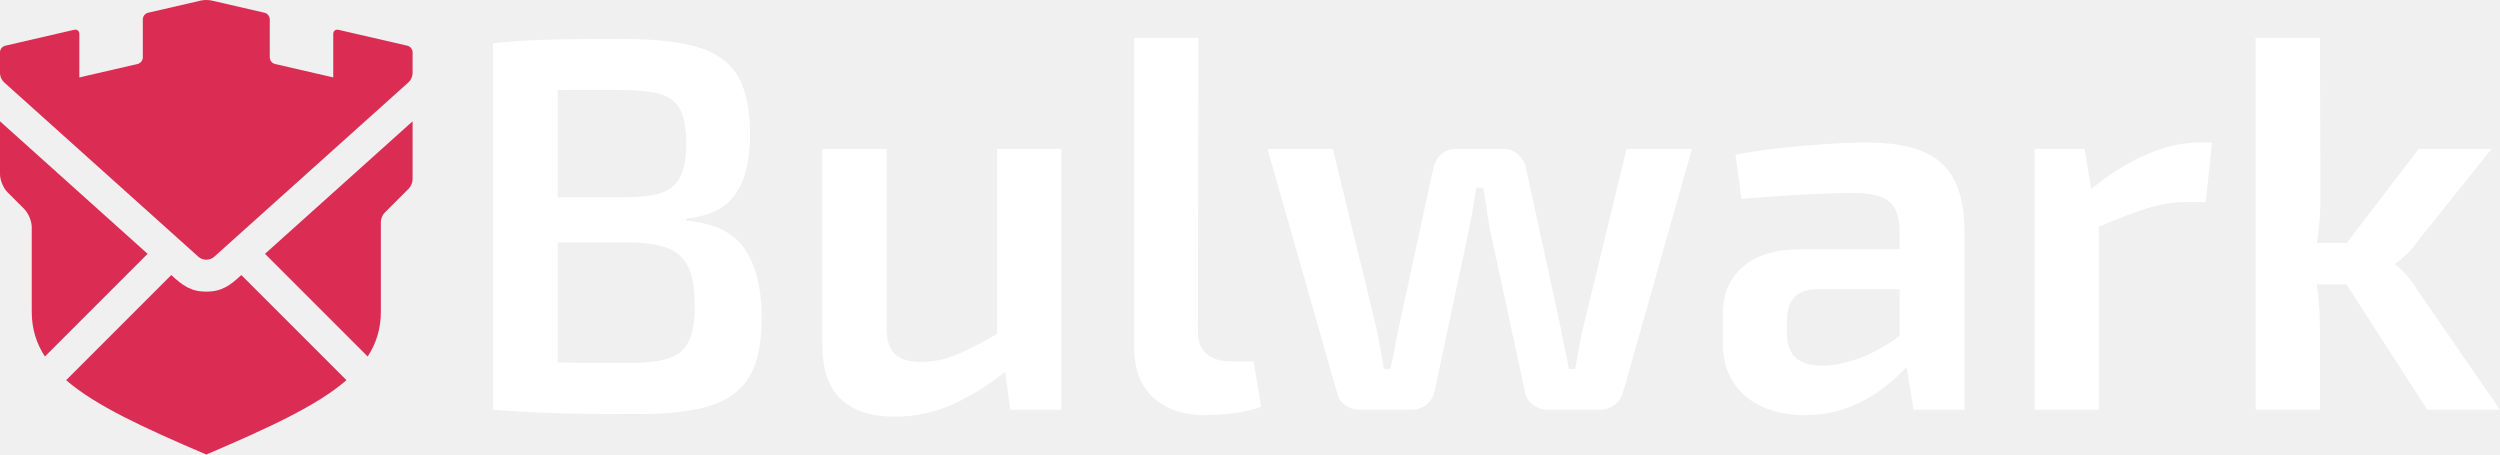
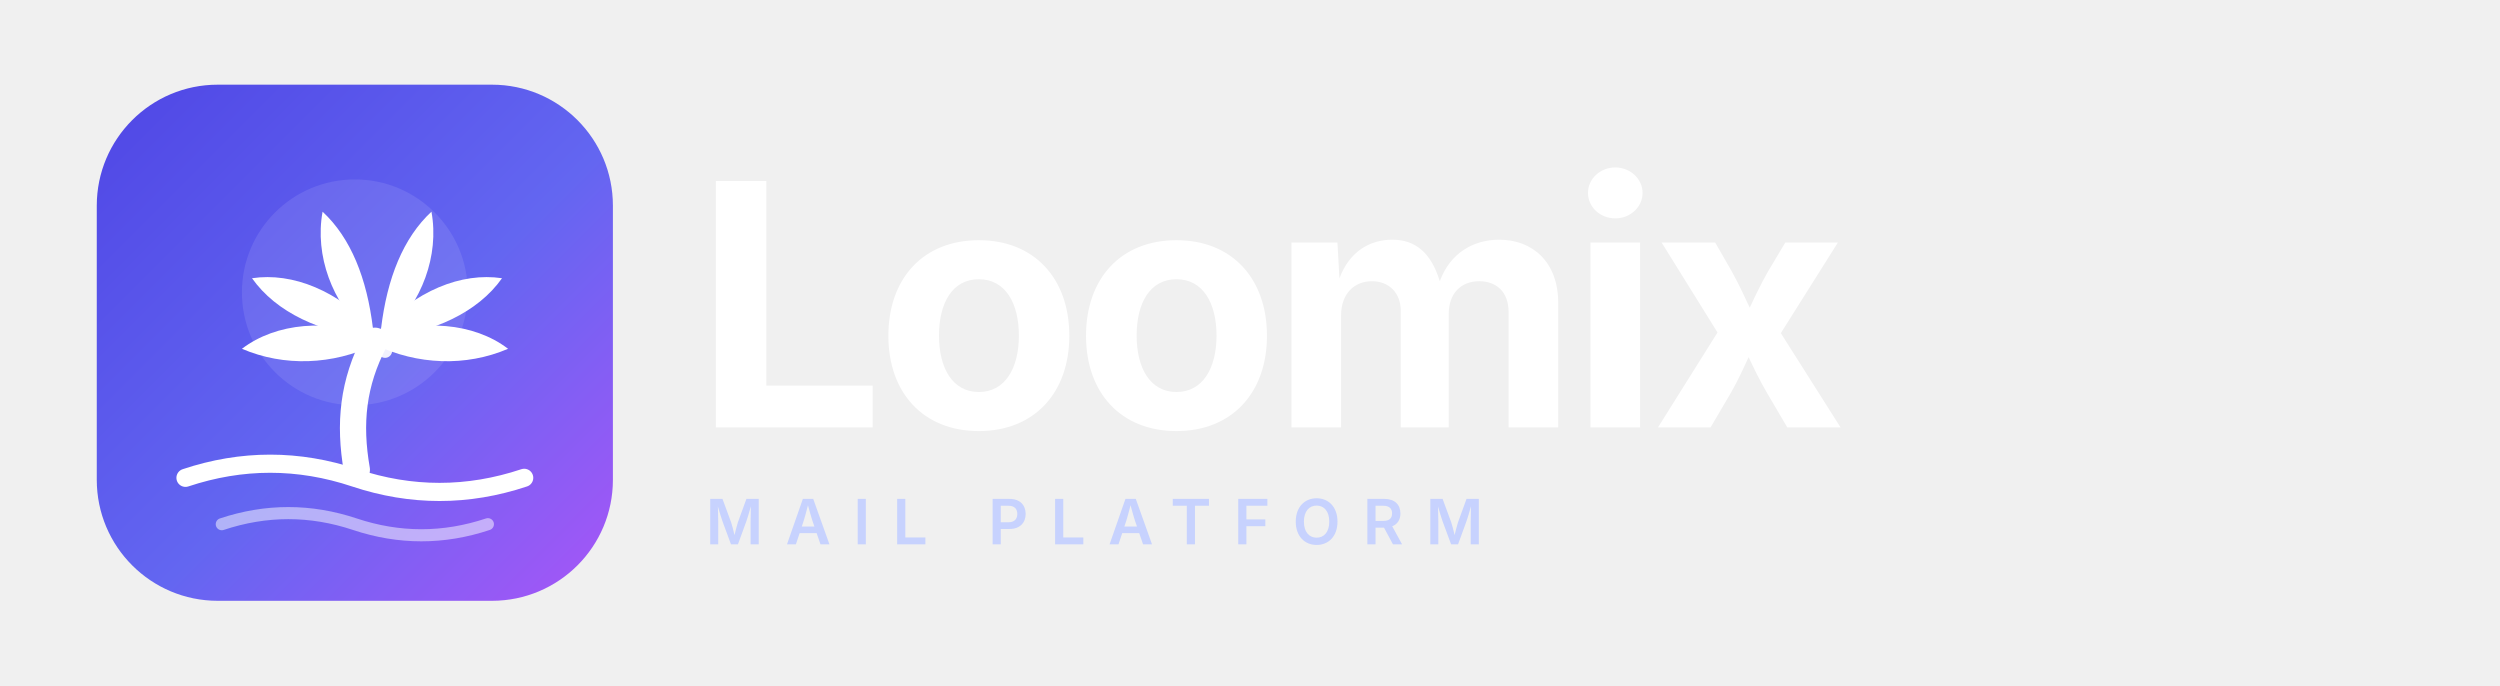
- <svg xmlns="http://www.w3.org/2000/svg" style="isolation:isolate" viewBox="0 0 550 100" width="550pt" height="100pt">
+ <svg xmlns="http://www.w3.org/2000/svg" viewBox="0 0 1240 340" role="img" aria-label="Loomix — Mail Platform">
  <defs>
-     <clipPath id="_clipPath_Pkf79aaI13puNiIfDobE0eRTpyGYfKL0">
-       <rect width="550" height="100" />
-     </clipPath>
+     <linearGradient id="g" x1="0" y1="0" x2="1" y2="1">
+       <stop offset="0" stop-color="#4f46e5" />
+       <stop offset="0.55" stop-color="#6366f1" />
+       <stop offset="1" stop-color="#a855f7" />
+     </linearGradient>
  </defs>
-   <g clip-path="url(#_clipPath_Pkf79aaI13puNiIfDobE0eRTpyGYfKL0)">
-     <rect width="550" height="100" style="fill:rgb(0,0,0)" fill-opacity="0" />
-     <path d=" M 137.073 8.567 L 137.073 8.567 L 137.073 8.567 Q 147.359 8.567 153.495 10.379 L 153.495 10.379 L 153.495 10.379 Q 159.631 12.19 162.319 16.748 L 162.319 16.748 L 162.319 16.748 Q 165.007 21.307 165.007 29.605 L 165.007 29.605 L 165.007 29.605 Q 165.007 38.254 161.734 42.812 L 161.734 42.812 L 161.734 42.812 Q 158.462 47.37 150.982 48.072 L 150.982 48.072 L 150.982 48.539 L 150.982 48.539 Q 160.215 49.357 163.897 54.85 L 163.897 54.85 L 163.897 54.85 Q 167.578 60.344 167.578 70.044 L 167.578 70.044 L 167.578 70.044 Q 167.578 78.343 164.832 82.901 L 164.832 82.901 L 164.832 82.901 Q 162.085 87.459 156.183 89.271 L 156.183 89.271 L 156.183 89.271 Q 150.281 91.082 140.813 91.082 L 140.813 91.082 L 140.813 91.082 Q 133.45 91.082 127.957 91.024 L 127.957 91.024 L 127.957 91.024 Q 122.464 90.965 117.906 90.732 L 117.906 90.732 L 117.906 90.732 Q 113.347 90.498 108.439 90.147 L 108.439 90.147 L 110.075 79.511 L 110.075 79.511 Q 112.88 79.628 120.477 79.745 L 120.477 79.745 L 120.477 79.745 Q 128.074 79.862 138.359 79.862 L 138.359 79.862 L 138.359 79.862 Q 143.852 79.862 147.008 78.869 L 147.008 78.869 L 147.008 78.869 Q 150.164 77.875 151.508 75.129 L 151.508 75.129 L 151.508 75.129 Q 152.852 72.382 152.852 67.356 L 152.852 67.356 L 152.852 67.356 Q 152.852 61.746 151.449 58.766 L 151.449 58.766 L 151.449 58.766 Q 150.047 55.785 146.833 54.558 L 146.833 54.558 L 146.833 54.558 Q 143.619 53.331 137.775 53.331 L 137.775 53.331 L 109.958 53.331 L 109.958 43.396 L 137.658 43.396 L 137.658 43.396 Q 142.684 43.396 145.547 42.403 L 145.547 42.403 L 145.547 42.403 Q 148.41 41.41 149.696 38.838 L 149.696 38.838 L 149.696 38.838 Q 150.982 36.267 150.982 31.475 L 150.982 31.475 L 150.982 31.475 Q 150.982 26.683 149.638 24.112 L 149.638 24.112 L 149.638 24.112 Q 148.294 21.54 145.138 20.664 L 145.138 20.664 L 145.138 20.664 Q 141.982 19.787 136.372 19.787 L 136.372 19.787 L 136.372 19.787 Q 130.178 19.787 125.386 19.787 L 125.386 19.787 L 125.386 19.787 Q 120.594 19.787 116.854 19.846 L 116.854 19.846 L 116.854 19.846 Q 113.114 19.904 110.075 20.138 L 110.075 20.138 L 108.439 9.502 L 108.439 9.502 Q 112.88 9.035 116.912 8.859 L 116.912 8.859 L 116.912 8.859 Q 120.944 8.684 125.795 8.626 L 125.795 8.626 L 125.795 8.626 Q 130.645 8.567 137.073 8.567 Z  M 108.439 9.502 L 122.698 9.502 L 122.698 90.147 L 108.439 90.147 L 108.439 9.502 Z  M 180.902 32.761 L 195.044 32.761 L 195.044 71.564 L 195.044 71.564 Q 194.928 75.888 196.739 77.758 L 196.739 77.758 L 196.739 77.758 Q 198.551 79.628 202.641 79.628 L 202.641 79.628 L 202.641 79.628 Q 206.732 79.628 210.823 77.875 L 210.823 77.875 L 210.823 77.875 Q 214.914 76.122 220.757 72.616 L 220.757 72.616 L 222.16 81.031 L 222.16 81.031 Q 215.615 86.29 209.537 88.978 L 209.537 88.978 L 209.537 88.978 Q 203.46 91.667 196.914 91.667 L 196.914 91.667 L 196.914 91.667 Q 180.902 91.667 180.902 75.888 L 180.902 75.888 L 180.902 32.761 Z  M 219.355 32.761 L 233.497 32.761 L 233.497 90.147 L 222.277 90.147 L 220.757 79.044 L 219.355 77.408 L 219.355 32.761 Z  M 249.509 8.333 L 263.651 8.333 L 263.534 72.849 L 263.534 72.849 Q 263.534 76.122 265.404 77.817 L 265.404 77.817 L 265.404 77.817 Q 267.274 79.511 270.781 79.511 L 270.781 79.511 L 275.806 79.511 L 277.443 89.446 L 277.443 89.446 Q 276.157 90.03 273.878 90.498 L 273.878 90.498 L 273.878 90.498 Q 271.599 90.965 269.203 91.141 L 269.203 91.141 L 269.203 91.141 Q 266.807 91.316 265.054 91.316 L 265.054 91.316 L 265.054 91.316 Q 257.924 91.316 253.717 87.459 L 253.717 87.459 L 253.717 87.459 Q 249.509 83.602 249.509 76.356 L 249.509 76.356 L 249.509 8.333 Z  M 357.854 32.761 L 372.23 32.761 L 357.036 86.407 L 357.036 86.407 Q 356.569 88.043 355.166 89.095 L 355.166 89.095 L 355.166 89.095 Q 353.763 90.147 351.893 90.147 L 351.893 90.147 L 340.556 90.147 L 340.556 90.147 Q 338.686 90.147 337.167 88.978 L 337.167 88.978 L 337.167 88.978 Q 335.647 87.81 335.414 85.823 L 335.414 85.823 L 327.817 50.643 L 327.817 50.643 Q 327.349 48.305 327.057 45.968 L 327.057 45.968 L 327.057 45.968 Q 326.765 43.63 326.297 41.293 L 326.297 41.293 L 324.778 41.293 L 324.778 41.293 Q 324.427 43.63 324.018 45.968 L 324.018 45.968 L 324.018 45.968 Q 323.609 48.305 323.142 50.643 L 323.142 50.643 L 315.662 85.823 L 315.662 85.823 Q 315.311 87.81 313.85 88.978 L 313.85 88.978 L 313.85 88.978 Q 312.389 90.147 310.402 90.147 L 310.402 90.147 L 299.182 90.147 L 299.182 90.147 Q 297.312 90.147 295.909 89.095 L 295.909 89.095 L 295.909 89.095 Q 294.507 88.043 294.156 86.407 L 294.156 86.407 L 278.845 32.761 L 293.221 32.761 L 302.805 72.148 L 302.805 72.148 Q 303.273 74.369 303.682 76.648 L 303.682 76.648 L 303.682 76.648 Q 304.091 78.927 304.441 81.148 L 304.441 81.148 L 305.844 81.148 L 305.844 81.148 Q 306.428 78.927 306.837 76.648 L 306.837 76.648 L 306.837 76.648 Q 307.246 74.369 307.714 72.148 L 307.714 72.148 L 315.311 37.085 L 315.311 37.085 Q 315.662 35.215 317.006 33.988 L 317.006 33.988 L 317.006 33.988 Q 318.35 32.761 320.453 32.761 L 320.453 32.761 L 330.739 32.761 L 330.739 32.761 Q 332.609 32.761 334.011 33.988 L 334.011 33.988 L 334.011 33.988 Q 335.414 35.215 335.764 37.202 L 335.764 37.202 L 343.361 72.148 L 343.361 72.148 Q 343.712 74.369 344.238 76.59 L 344.238 76.59 L 344.238 76.59 Q 344.764 78.81 345.115 81.148 L 345.115 81.148 L 346.517 81.148 L 346.517 81.148 Q 346.985 78.81 347.335 76.648 L 347.335 76.648 L 347.335 76.648 Q 347.686 74.486 348.27 72.148 L 348.27 72.148 L 357.854 32.761 Z  M 410.916 31.358 L 410.916 31.358 L 410.916 31.358 Q 417.812 31.358 422.604 33.17 L 422.604 33.17 L 422.604 33.17 Q 427.396 34.981 429.792 39.306 L 429.792 39.306 L 429.792 39.306 Q 432.188 43.63 432.188 51.227 L 432.188 51.227 L 432.188 90.147 L 420.968 90.147 L 418.981 77.758 L 417.929 76.122 L 417.929 51.11 L 417.929 51.11 Q 417.929 46.552 415.825 44.507 L 415.825 44.507 L 415.825 44.507 Q 413.721 42.461 407.761 42.461 L 407.761 42.461 L 407.761 42.461 Q 403.319 42.461 396.599 42.812 L 396.599 42.812 L 396.599 42.812 Q 389.878 43.163 383.1 43.747 L 383.1 43.747 L 381.814 34.046 L 381.814 34.046 Q 385.905 33.228 391.047 32.644 L 391.047 32.644 L 391.047 32.644 Q 396.19 32.059 401.449 31.709 L 401.449 31.709 L 401.449 31.709 Q 406.709 31.358 410.916 31.358 Z  M 395.839 54.85 L 426.11 54.85 L 425.993 63.616 L 399.696 63.616 L 399.696 63.616 Q 396.19 63.733 394.67 65.486 L 394.67 65.486 L 394.67 65.486 Q 393.151 67.239 393.151 70.278 L 393.151 70.278 L 393.151 73.434 L 393.151 73.434 Q 393.151 76.94 395.021 78.693 L 395.021 78.693 L 395.021 78.693 Q 396.891 80.446 400.865 80.446 L 400.865 80.446 L 400.865 80.446 Q 404.021 80.446 407.878 79.219 L 407.878 79.219 L 407.878 79.219 Q 411.734 77.992 415.533 75.538 L 415.533 75.538 L 415.533 75.538 Q 419.331 73.083 422.37 69.694 L 422.37 69.694 L 422.37 77.057 L 422.37 77.057 Q 421.202 78.81 418.981 81.206 L 418.981 81.206 L 418.981 81.206 Q 416.76 83.602 413.546 85.94 L 413.546 85.94 L 413.546 85.94 Q 410.332 88.277 406.183 89.797 L 406.183 89.797 L 406.183 89.797 Q 402.034 91.316 397.008 91.316 L 397.008 91.316 L 397.008 91.316 Q 391.865 91.316 387.775 89.504 L 387.775 89.504 L 387.775 89.504 Q 383.684 87.693 381.346 84.128 L 381.346 84.128 L 381.346 84.128 Q 379.009 80.563 379.009 75.304 L 379.009 75.304 L 379.009 69.226 L 379.009 69.226 Q 379.009 62.447 383.509 58.649 L 383.509 58.649 L 383.509 58.649 Q 388.008 54.85 395.839 54.85 L 395.839 54.85 Z  M 447.616 32.761 L 458.602 32.761 L 460.472 43.981 L 461.758 45.617 L 461.758 90.147 L 447.616 90.147 L 447.616 32.761 Z  M 483.848 31.358 L 486.653 31.358 L 485.25 44.448 L 481.159 44.448 L 481.159 44.448 Q 476.601 44.448 471.926 45.968 L 471.926 45.968 L 471.926 45.968 Q 467.251 47.487 460.238 50.526 L 460.238 50.526 L 459.303 42.228 L 459.303 42.228 Q 465.381 37.085 471.692 34.222 L 471.692 34.222 L 471.692 34.222 Q 478.004 31.358 483.848 31.358 L 483.848 31.358 Z  M 532.118 32.761 L 548.13 32.761 L 531.767 53.214 L 531.767 53.214 Q 530.832 54.617 529.43 55.961 L 529.43 55.961 L 529.43 55.961 Q 528.027 57.305 526.975 58.006 L 526.975 58.006 L 526.975 58.24 L 526.975 58.24 Q 528.027 58.941 529.43 60.519 L 529.43 60.519 L 529.43 60.519 Q 530.832 62.097 531.767 63.733 L 531.767 63.733 L 550 90.147 L 533.988 90.147 L 513.067 57.655 L 532.118 32.761 Z  M 496.237 8.333 L 510.379 8.333 L 510.496 43.28 L 510.496 43.28 Q 510.496 47.137 510.086 50.643 L 510.086 50.643 L 510.086 50.643 Q 509.677 54.149 508.976 57.772 L 508.976 57.772 L 508.976 57.772 Q 509.561 61.162 509.97 64.785 L 509.97 64.785 L 509.97 64.785 Q 510.379 68.408 510.379 71.564 L 510.379 71.564 L 510.379 90.147 L 496.237 90.147 L 496.237 8.333 Z  M 505.82 53.448 L 519.144 53.448 L 519.144 62.564 L 505.82 62.564 L 505.82 53.448 Z " fill="rgb(255,255,255)" />
-     <path d=" M 32.474 55.842 L 0 26.686 L 0 38.323 C 0 39.607 0.737 41.388 1.646 42.296 L 5.337 45.987 C 6.245 46.895 6.982 48.676 6.982 49.96 L 6.982 68.58 C 6.983 72.292 7.97 75.512 9.88 78.435 L 32.474 55.842 Z " fill="rgb(219,45,84)" />
-     <path d=" M 58.297 55.842 L 90.77 26.686 L 90.77 39.487 C 90.77 40.129 90.401 41.019 89.947 41.473 L 84.611 46.81 C 84.157 47.264 83.788 48.154 83.788 48.796 L 83.788 68.58 C 83.788 72.292 82.8 75.512 80.89 78.435 L 58.297 55.842 Z " fill="rgb(219,45,84)" />
-     <path d=" M 45.385 64.157 L 45.385 64.157 C 41.937 64.157 40.166 62.787 37.676 60.514 L 14.549 83.64 C 21.036 89.248 31.529 94.067 45.385 100 Q 45.385 100 45.385 100 C 59.241 94.067 69.734 89.248 76.221 83.64 L 53.094 60.514 C 50.604 62.787 48.833 64.157 45.385 64.157 Z " fill="rgb(219,45,84)" />
-     <path d=" M 43.653 56.495 L 0.866 18.08 C 0.388 17.651 0 16.781 0 16.139 L 0 11.484 C 0 10.842 0.508 10.203 1.134 10.058 L 16.322 6.554 C 16.948 6.409 17.456 6.813 17.456 7.456 L 17.456 17.033 L 30.287 14.071 C 30.912 13.926 31.42 13.288 31.42 12.645 L 31.42 4.233 C 31.42 3.591 31.929 2.952 32.554 2.808 L 44.251 0.108 C 44.877 -0.036 45.893 -0.036 46.519 0.108 L 58.216 2.808 C 58.842 2.952 59.35 3.591 59.35 4.233 L 59.35 12.645 C 59.35 13.288 59.858 13.926 60.484 14.071 L 73.314 17.033 L 73.314 7.456 C 73.314 6.813 73.822 6.409 74.448 6.554 L 89.636 10.058 C 90.262 10.203 90.77 10.842 90.77 11.484 L 90.77 16.139 C 90.77 16.781 90.382 17.651 89.904 18.08 L 47.117 56.495 C 46.161 57.353 44.609 57.353 43.653 56.495 Z " fill="rgb(219,45,84)" />
+   <g transform="translate(48,42) scale(0.5)">
+     <rect width="512" height="512" rx="120" fill="url(#g)" />
+     <circle cx="256" cy="206" r="112" fill="#ffffff" opacity="0.10" />
+     <path d="M258 382 C250 336 254 296 276 254" stroke="#ffffff" stroke-width="26" stroke-linecap="round" fill="none" />
+     <path d="M276 250 C322 232 374 236 408 262 C366 280 318 278 276 258 Z" fill="#ffffff" />
+     <path d="M276 250 C230 232 178 236 144 262 C186 280 234 278 276 258 Z" fill="#ffffff" />
+     <path d="M278 246 C316 204 362 186 402 192 C378 226 334 246 282 252 Z" fill="#ffffff" />
+     <path d="M278 246 C240 204 194 186 154 192 C178 226 222 246 274 252 Z" fill="#ffffff" />
+     <path d="M282 242 C288 192 304 152 332 126 C340 170 322 216 290 246 Z" fill="#ffffff" />
+     <path d="M274 242 C268 192 252 152 224 126 C216 170 234 216 266 246 Z" fill="#ffffff" />
+     <circle cx="266" cy="266" r="7" fill="#ffffff" opacity="0.9" />
+     <circle cx="286" cy="264" r="7" fill="#ffffff" opacity="0.9" />
+     <path d="M88 390 Q172 362 256 390 T424 390" stroke="#ffffff" stroke-width="18" stroke-linecap="round" fill="none" />
+     <path d="M124 436 Q190 414 256 436 T388 436" stroke="#ffffff" stroke-width="12" stroke-linecap="round" fill="none" opacity="0.5" />
  </g>
+   <text x="344" y="212" font-family="Inter, 'DejaVu Sans', 'Segoe UI', system-ui, sans-serif" font-size="168" font-weight="700" letter-spacing="-5" fill="#ffffff">Loomix</text>
+   <text x="350" y="270" font-family="Inter, 'DejaVu Sans', 'Segoe UI', system-ui, sans-serif" font-size="31" font-weight="600" letter-spacing="11" fill="#c7d2fe">MAIL PLATFORM</text>
</svg>
